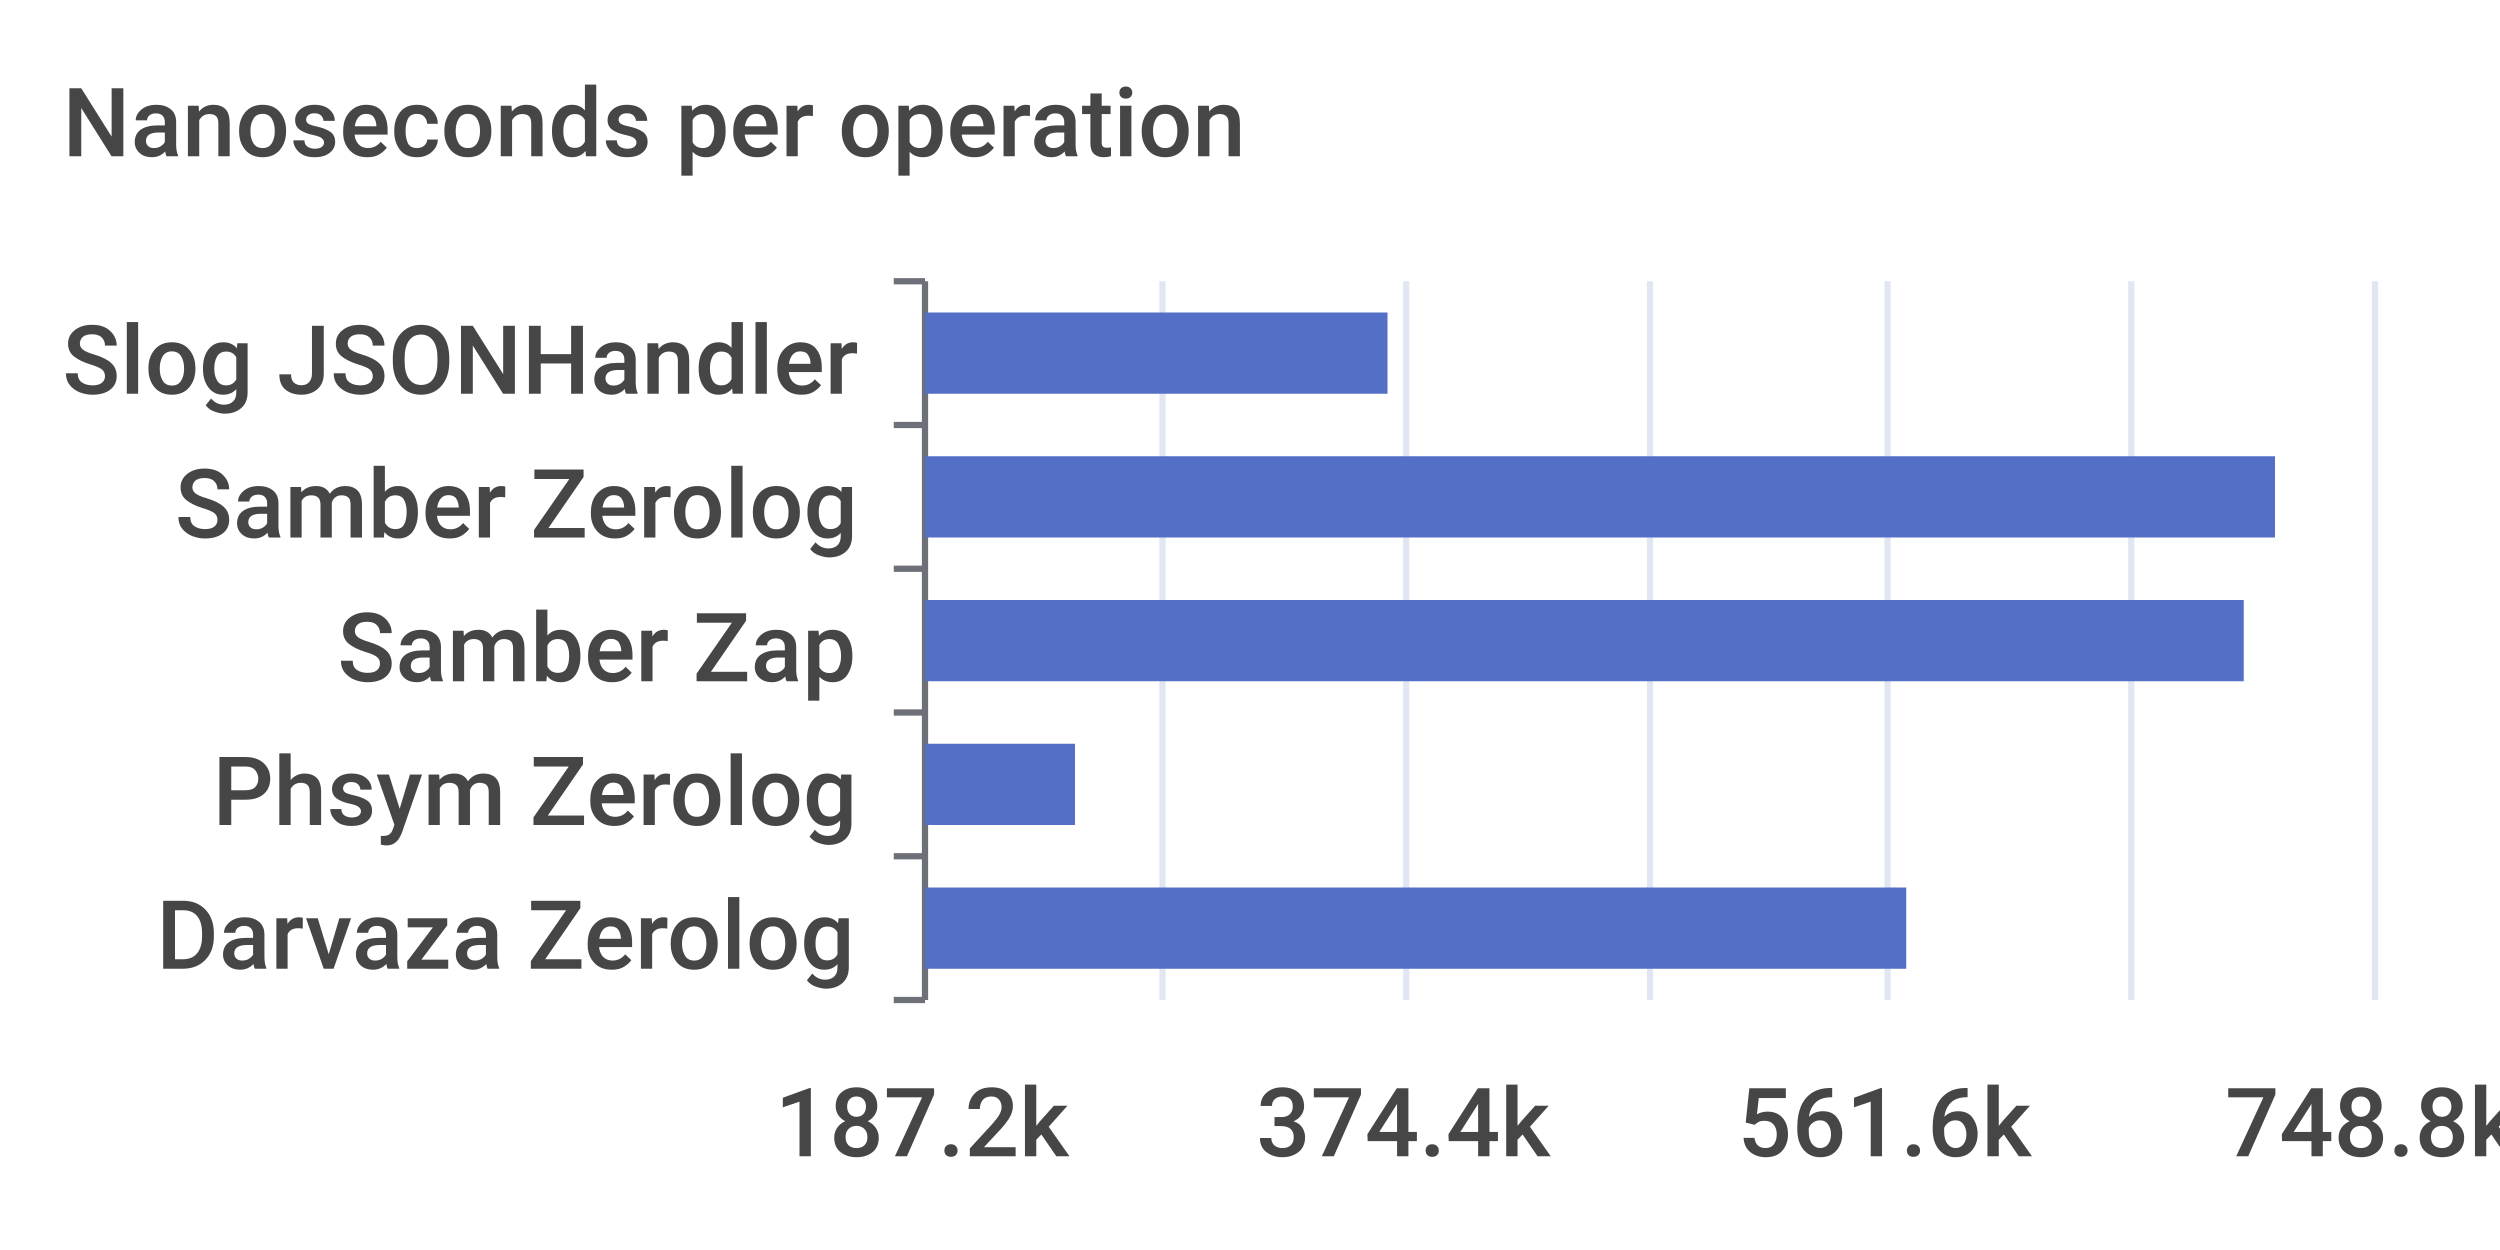
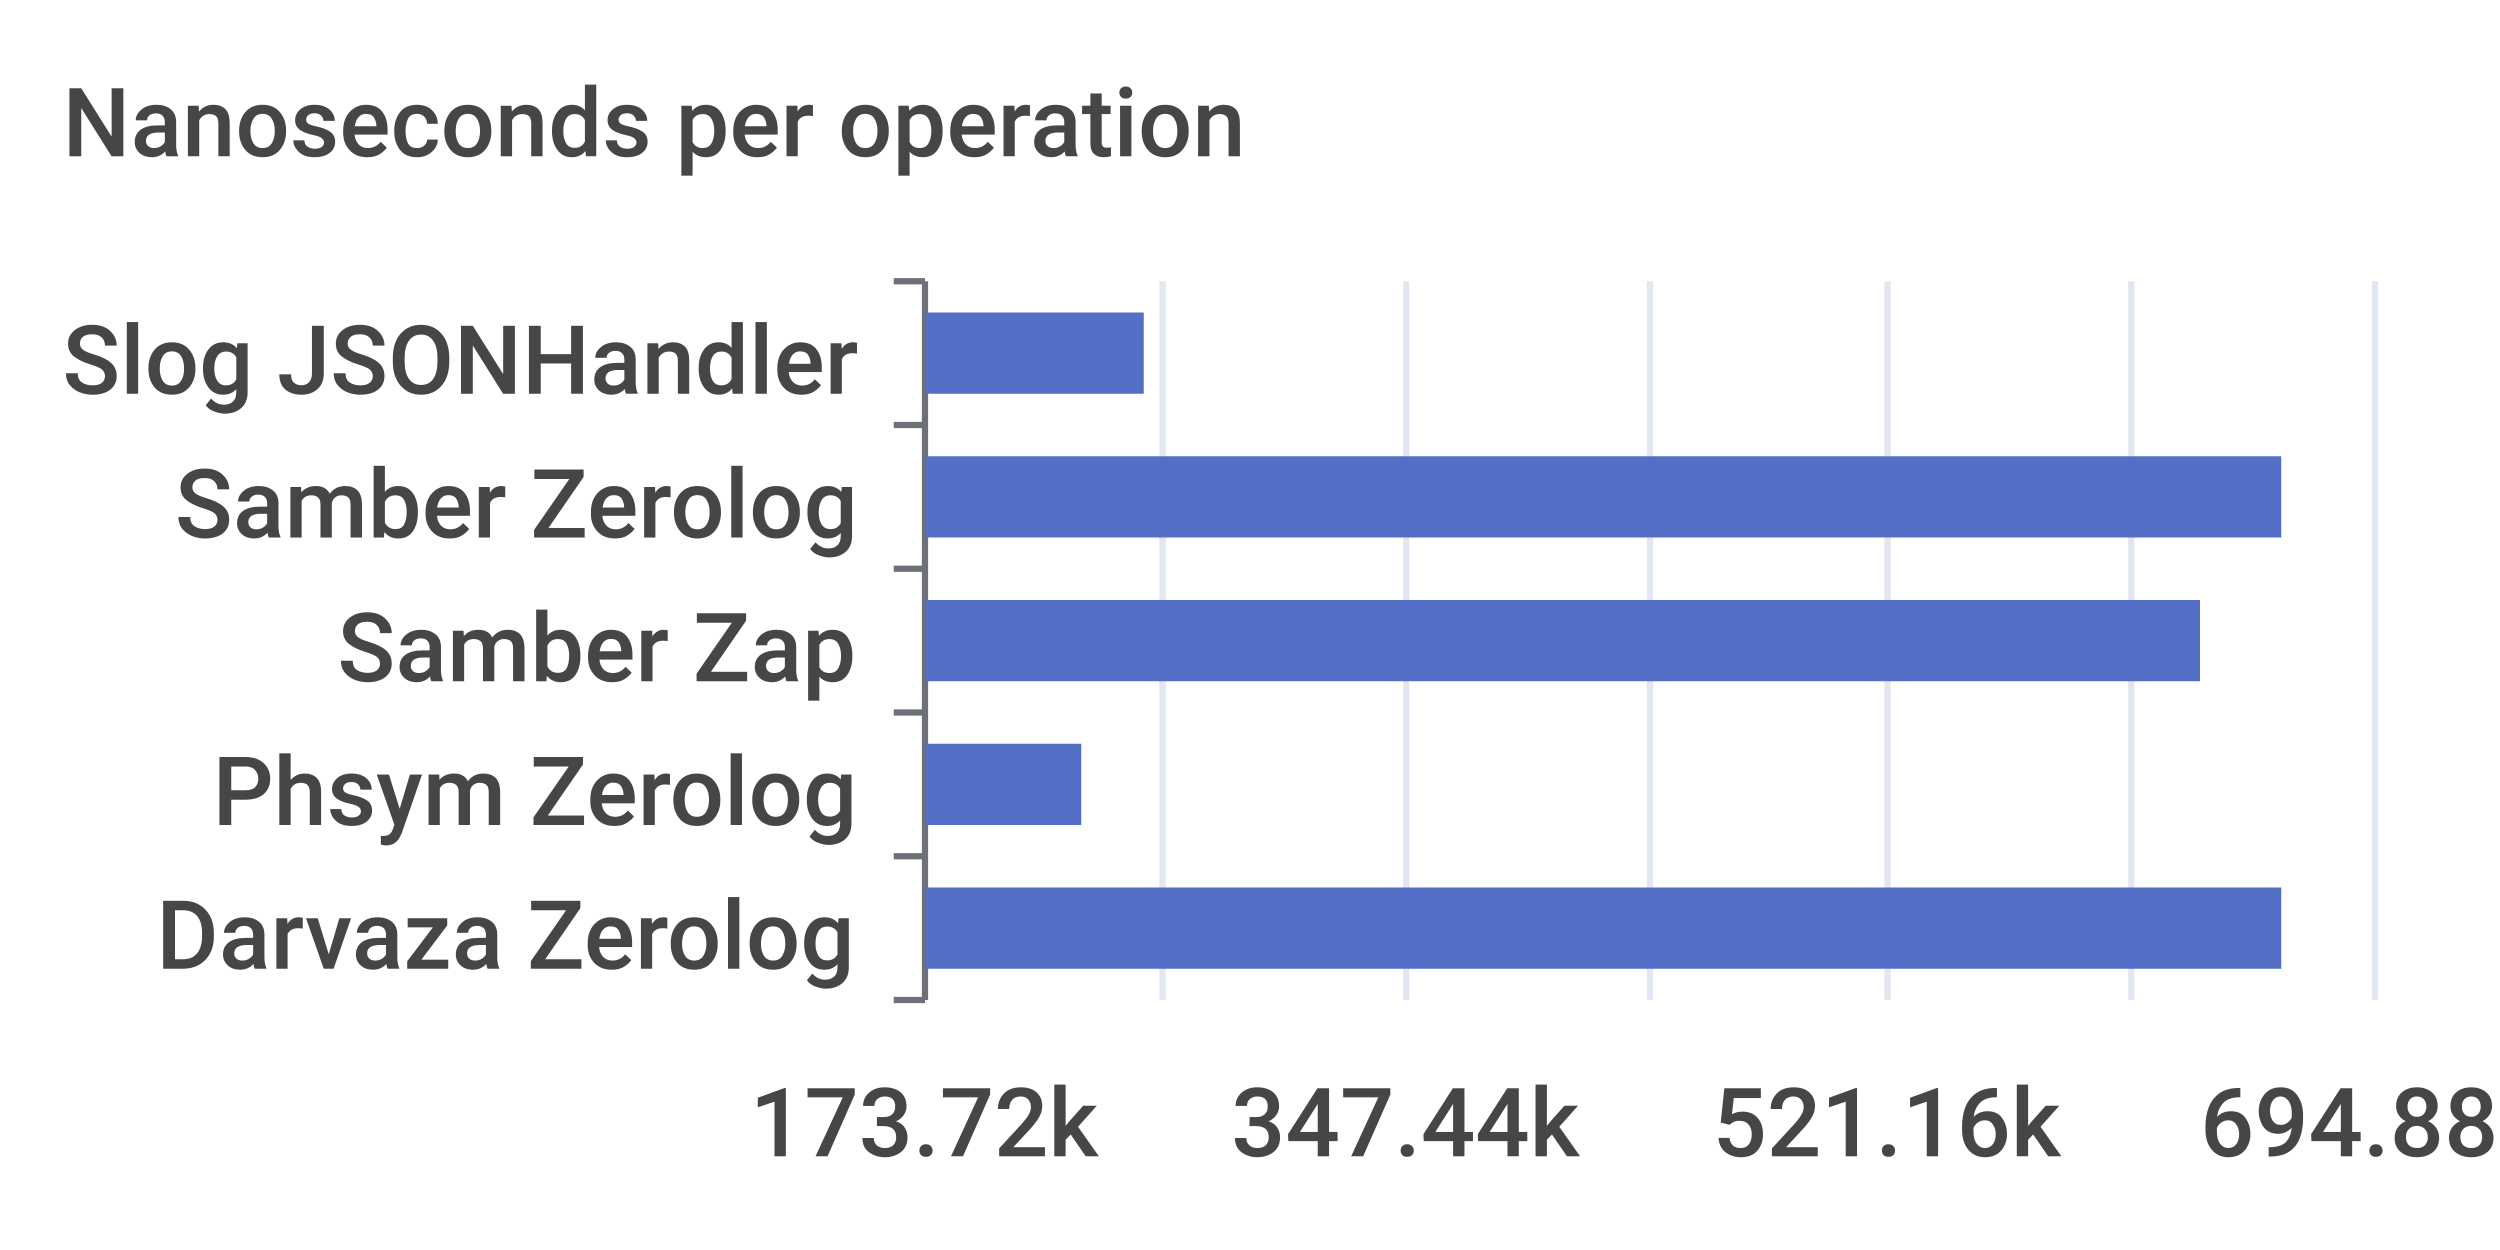
<svg xmlns="http://www.w3.org/2000/svg" width="400" height="200">\n<path d="M 0 0 L 400 0 L 400 200 L 0 200 L 0 0" style="stroke-width:0;stroke:none;fill:rgba(255,255,255,1.0)" />
  <text x="10" y="25" style="stroke-width:0;stroke:none;fill:rgba(70,70,70,1.0);font-size:15.3px;font-family:'Roboto Medium',sans-serif">Nanoseconds per operation</text>
  <path d="M 143 45 L 148 45" style="stroke-width:1;stroke:rgba(110,112,121,1.0);fill:none" />
  <path d="M 143 68 L 148 68" style="stroke-width:1;stroke:rgba(110,112,121,1.0);fill:none" />
  <path d="M 143 91 L 148 91" style="stroke-width:1;stroke:rgba(110,112,121,1.0);fill:none" />
  <path d="M 143 114 L 148 114" style="stroke-width:1;stroke:rgba(110,112,121,1.0);fill:none" />
  <path d="M 143 137 L 148 137" style="stroke-width:1;stroke:rgba(110,112,121,1.0);fill:none" />
  <path d="M 143 160 L 148 160" style="stroke-width:1;stroke:rgba(110,112,121,1.0);fill:none" />
  <path d="M 148 45 L 148 160" style="stroke-width:1;stroke:rgba(110,112,121,1.0);fill:none" />
  <text x="10" y="63" style="stroke-width:0;stroke:none;fill:rgba(70,70,70,1.0);font-size:15.3px;font-family:'Roboto Medium',sans-serif">Slog JSONHandler</text>
  <text x="28" y="86" style="stroke-width:0;stroke:none;fill:rgba(70,70,70,1.0);font-size:15.3px;font-family:'Roboto Medium',sans-serif">Samber Zerolog</text>
  <text x="54" y="109" style="stroke-width:0;stroke:none;fill:rgba(70,70,70,1.0);font-size:15.3px;font-family:'Roboto Medium',sans-serif">Samber Zap</text>
  <text x="34" y="132" style="stroke-width:0;stroke:none;fill:rgba(70,70,70,1.0);font-size:15.3px;font-family:'Roboto Medium',sans-serif">Phsym Zerolog</text>
  <text x="25" y="155" style="stroke-width:0;stroke:none;fill:rgba(70,70,70,1.0);font-size:15.3px;font-family:'Roboto Medium',sans-serif">Darvaza Zerolog</text>
-   <text x="124" y="185" style="stroke-width:0;stroke:none;fill:rgba(70,70,70,1.0);font-size:15.3px;font-family:'Roboto Medium',sans-serif">187.2k</text>
-   <text x="201" y="185" style="stroke-width:0;stroke:none;fill:rgba(70,70,70,1.0);font-size:15.3px;font-family:'Roboto Medium',sans-serif">374.4k</text>
-   <text x="278" y="185" style="stroke-width:0;stroke:none;fill:rgba(70,70,70,1.0);font-size:15.3px;font-family:'Roboto Medium',sans-serif">561.6k</text>
-   <text x="356" y="185" style="stroke-width:0;stroke:none;fill:rgba(70,70,70,1.0);font-size:15.3px;font-family:'Roboto Medium',sans-serif">748.8k</text>
+   <text x="120" y="185" style="stroke-width:0;stroke:none;fill:rgba(70,70,70,1.0);font-size:15.3px;font-family:'Roboto Medium',sans-serif">173.72k</text>
+   <text x="197" y="185" style="stroke-width:0;stroke:none;fill:rgba(70,70,70,1.0);font-size:15.3px;font-family:'Roboto Medium',sans-serif">347.44k</text>
+   <text x="274" y="185" style="stroke-width:0;stroke:none;fill:rgba(70,70,70,1.0);font-size:15.3px;font-family:'Roboto Medium',sans-serif">521.16k</text>
+   <text x="352" y="185" style="stroke-width:0;stroke:none;fill:rgba(70,70,70,1.0);font-size:15.3px;font-family:'Roboto Medium',sans-serif">694.88k</text>
  <path d="M 186 45 L 186 160" style="stroke-width:1;stroke:rgba(224,230,242,1.0);fill:none" />
  <path d="M 225 45 L 225 160" style="stroke-width:1;stroke:rgba(224,230,242,1.0);fill:none" />
  <path d="M 264 45 L 264 160" style="stroke-width:1;stroke:rgba(224,230,242,1.0);fill:none" />
  <path d="M 302 45 L 302 160" style="stroke-width:1;stroke:rgba(224,230,242,1.0);fill:none" />
  <path d="M 341 45 L 341 160" style="stroke-width:1;stroke:rgba(224,230,242,1.0);fill:none" />
  <path d="M 380 45 L 380 160" style="stroke-width:1;stroke:rgba(224,230,242,1.0);fill:none" />
-   <path d="M 148 142 L 305 142 L 305 155 L 148 155 L 148 142" style="stroke-width:0;stroke:none;fill:rgba(84,112,198,1.0)" />
-   <path d="M 148 119 L 172 119 L 172 132 L 148 132 L 148 119" style="stroke-width:0;stroke:none;fill:rgba(84,112,198,1.0)" />
-   <path d="M 148 96 L 359 96 L 359 109 L 148 109 L 148 96" style="stroke-width:0;stroke:none;fill:rgba(84,112,198,1.0)" />
-   <path d="M 148 73 L 364 73 L 364 86 L 148 86 L 148 73" style="stroke-width:0;stroke:none;fill:rgba(84,112,198,1.0)" />
-   <path d="M 148 50 L 222 50 L 222 63 L 148 63 L 148 50" style="stroke-width:0;stroke:none;fill:rgba(84,112,198,1.0)" />
+   <path d="M 148 142 L 365 142 L 365 155 L 148 155 L 148 142" style="stroke-width:0;stroke:none;fill:rgba(84,112,198,1.0)" />
+   <path d="M 148 119 L 173 119 L 173 132 L 148 132 L 148 119" style="stroke-width:0;stroke:none;fill:rgba(84,112,198,1.0)" />
+   <path d="M 148 96 L 352 96 L 352 109 L 148 109 L 148 96" style="stroke-width:0;stroke:none;fill:rgba(84,112,198,1.0)" />
+   <path d="M 148 73 L 365 73 L 365 86 L 148 86 L 148 73" style="stroke-width:0;stroke:none;fill:rgba(84,112,198,1.0)" />
+   <path d="M 148 50 L 183 50 L 183 63 L 148 63 L 148 50" style="stroke-width:0;stroke:none;fill:rgba(84,112,198,1.0)" />
</svg>
